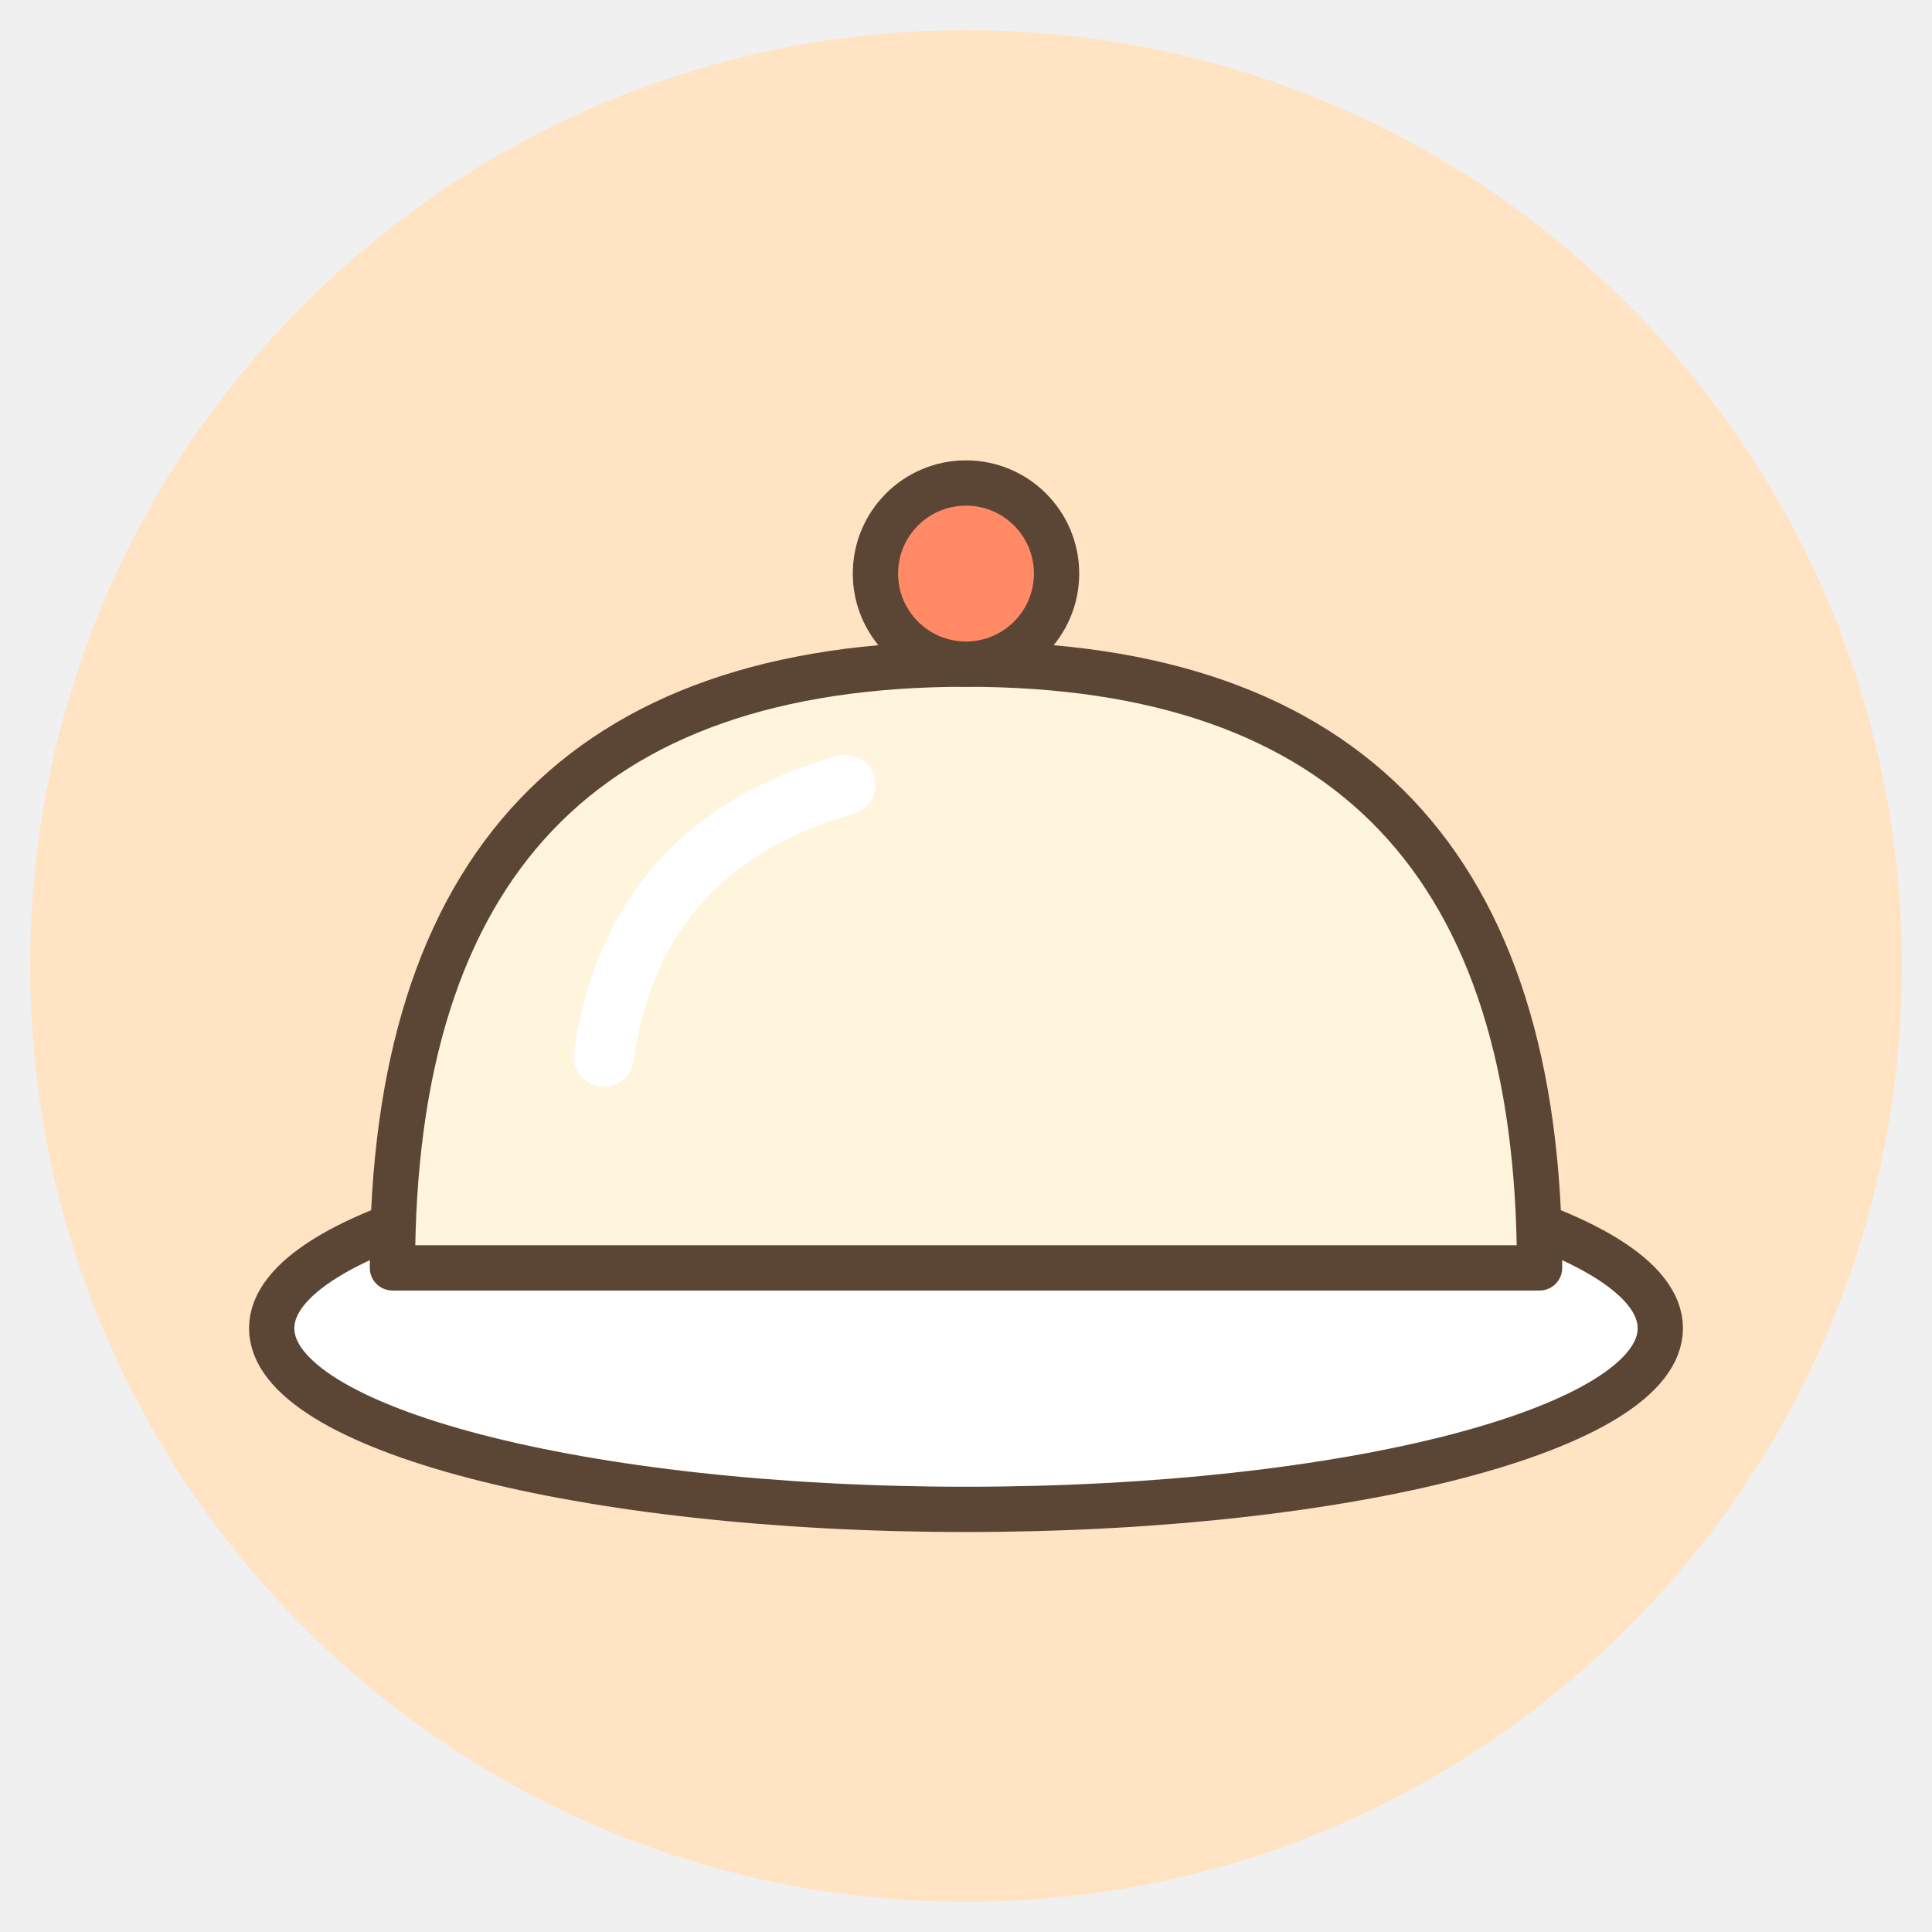
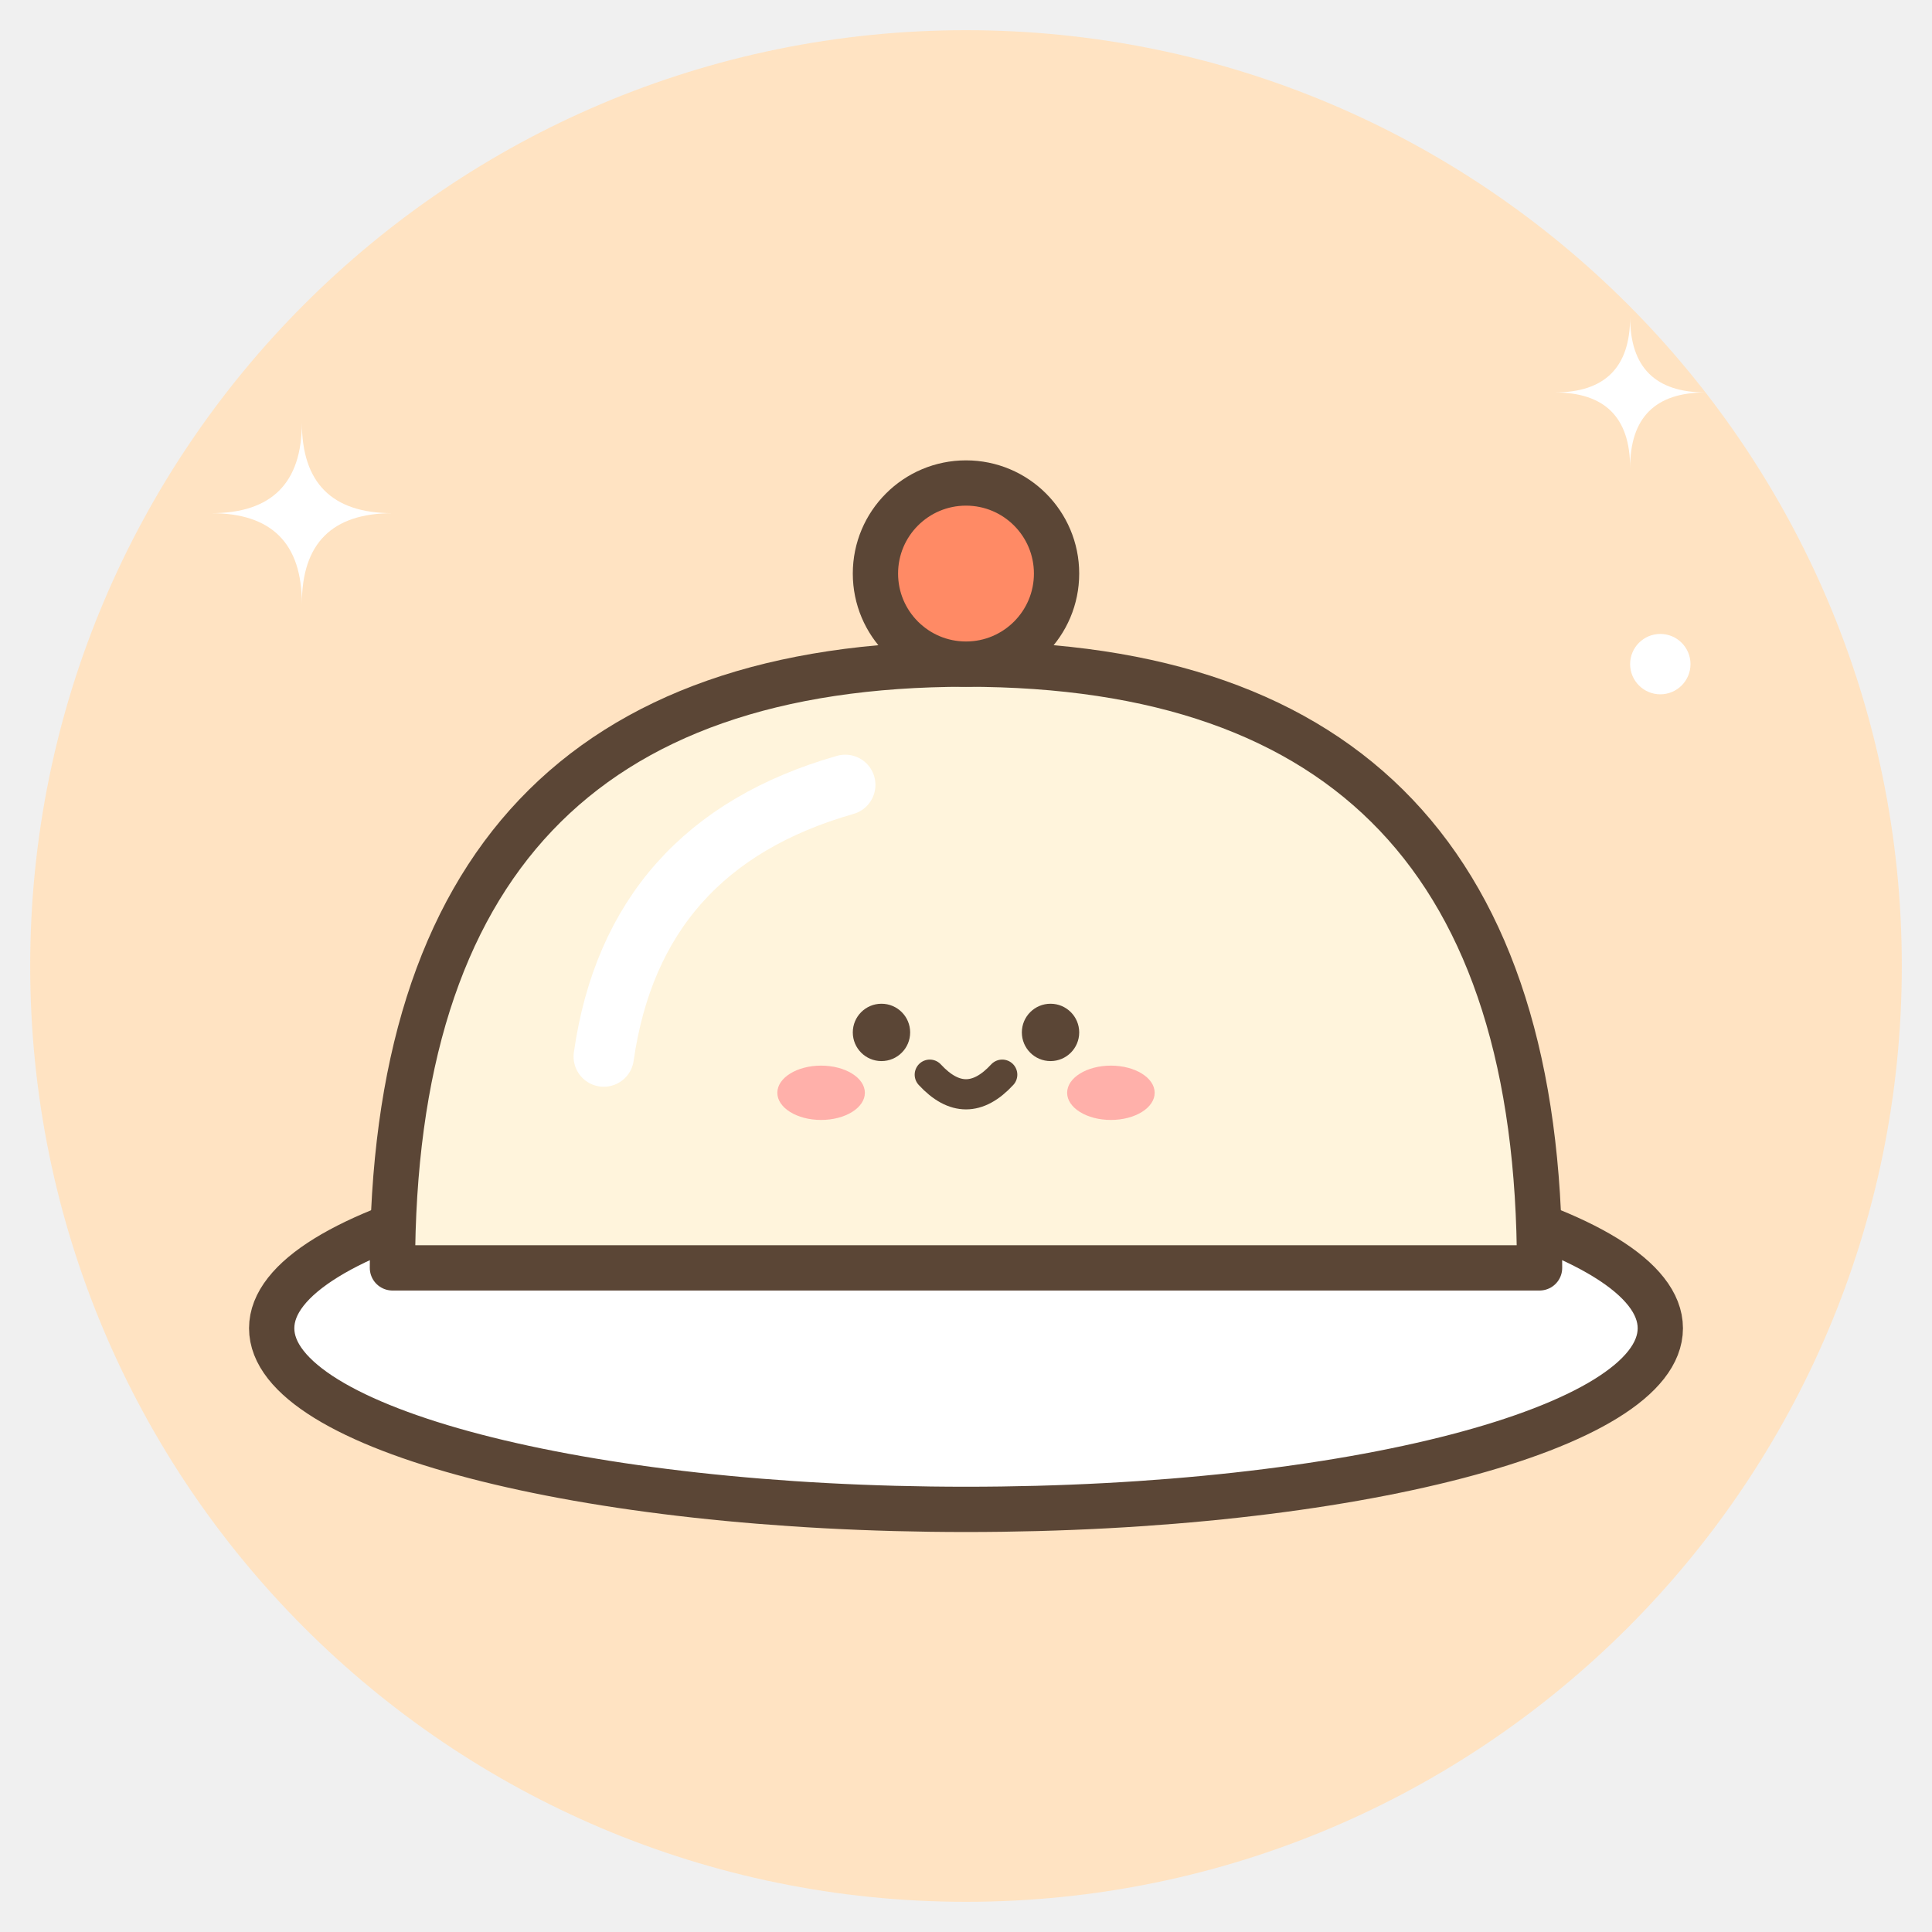
<svg xmlns="http://www.w3.org/2000/svg" viewBox="0 0 128 128">
  <circle cx="64" cy="64" r="62" fill="#ffe3c2" />
+   <path d="M20 28 Q20 34 26 34 Q20 34 20 40 Q20 34 14 34 Q20 34 20 28Z" fill="#fff" />
+   <path d="M108 21 Q108 26 113 26 Q108 26 108 31 Q108 26 103 26 Q108 26 108 21Z" fill="#fff" />
+   <circle cx="110" cy="44" r="2" fill="#fff" />
  <g stroke="#5b4636" stroke-width="3" stroke-linejoin="round" stroke-linecap="round">
    <ellipse cx="64" cy="88" rx="46" ry="12" fill="#fff" />
    <path d="M26 84 Q26 44 64 44 Q102 44 102 84Z" fill="#fff4dc" />
    <circle cx="64" cy="38" r="6" fill="#ff8a65" />
    <path d="M40 70 Q42 56 56 52" fill="none" stroke="#fff" stroke-width="4" />
+     <g stroke="none">
+       <ellipse cx="54.4" cy="72.4" rx="2.9" ry="1.8" fill="#ff9a9a" opacity=".75" />
+       <ellipse cx="73.6" cy="72.4" rx="2.9" ry="1.8" fill="#ff9a9a" opacity=".75" />
+       <circle cx="58.4" cy="68.4" r="1.9" fill="#5b4636" />
+       <circle cx="69.6" cy="68.4" r="1.9" fill="#5b4636" />
+     </g>
+     <path d="M61.6 71.2 q2.4 2.6 4.8 0" fill="none" stroke="#5b4636" stroke-width="2.0" />
  </g>
</svg>
